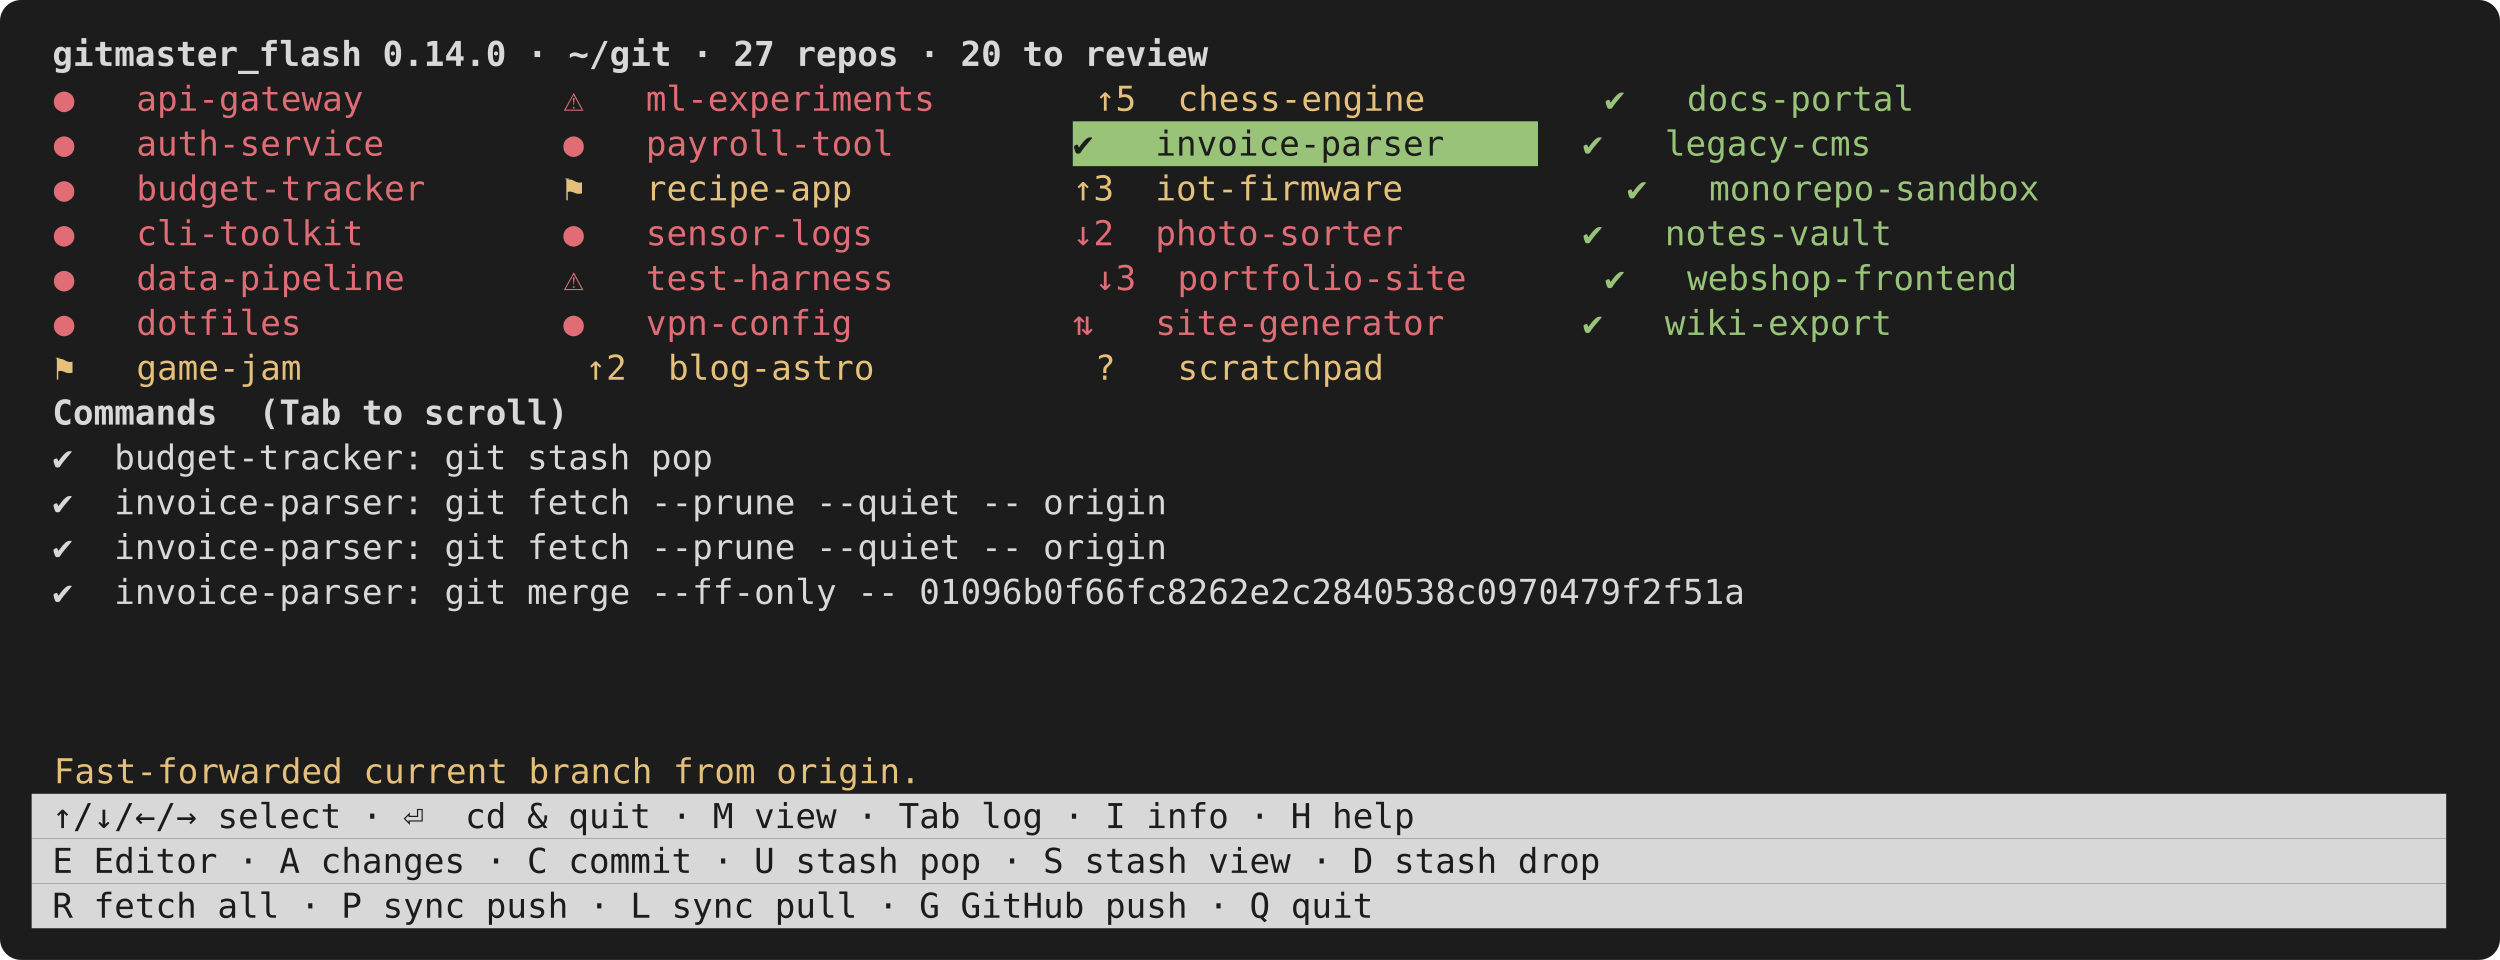
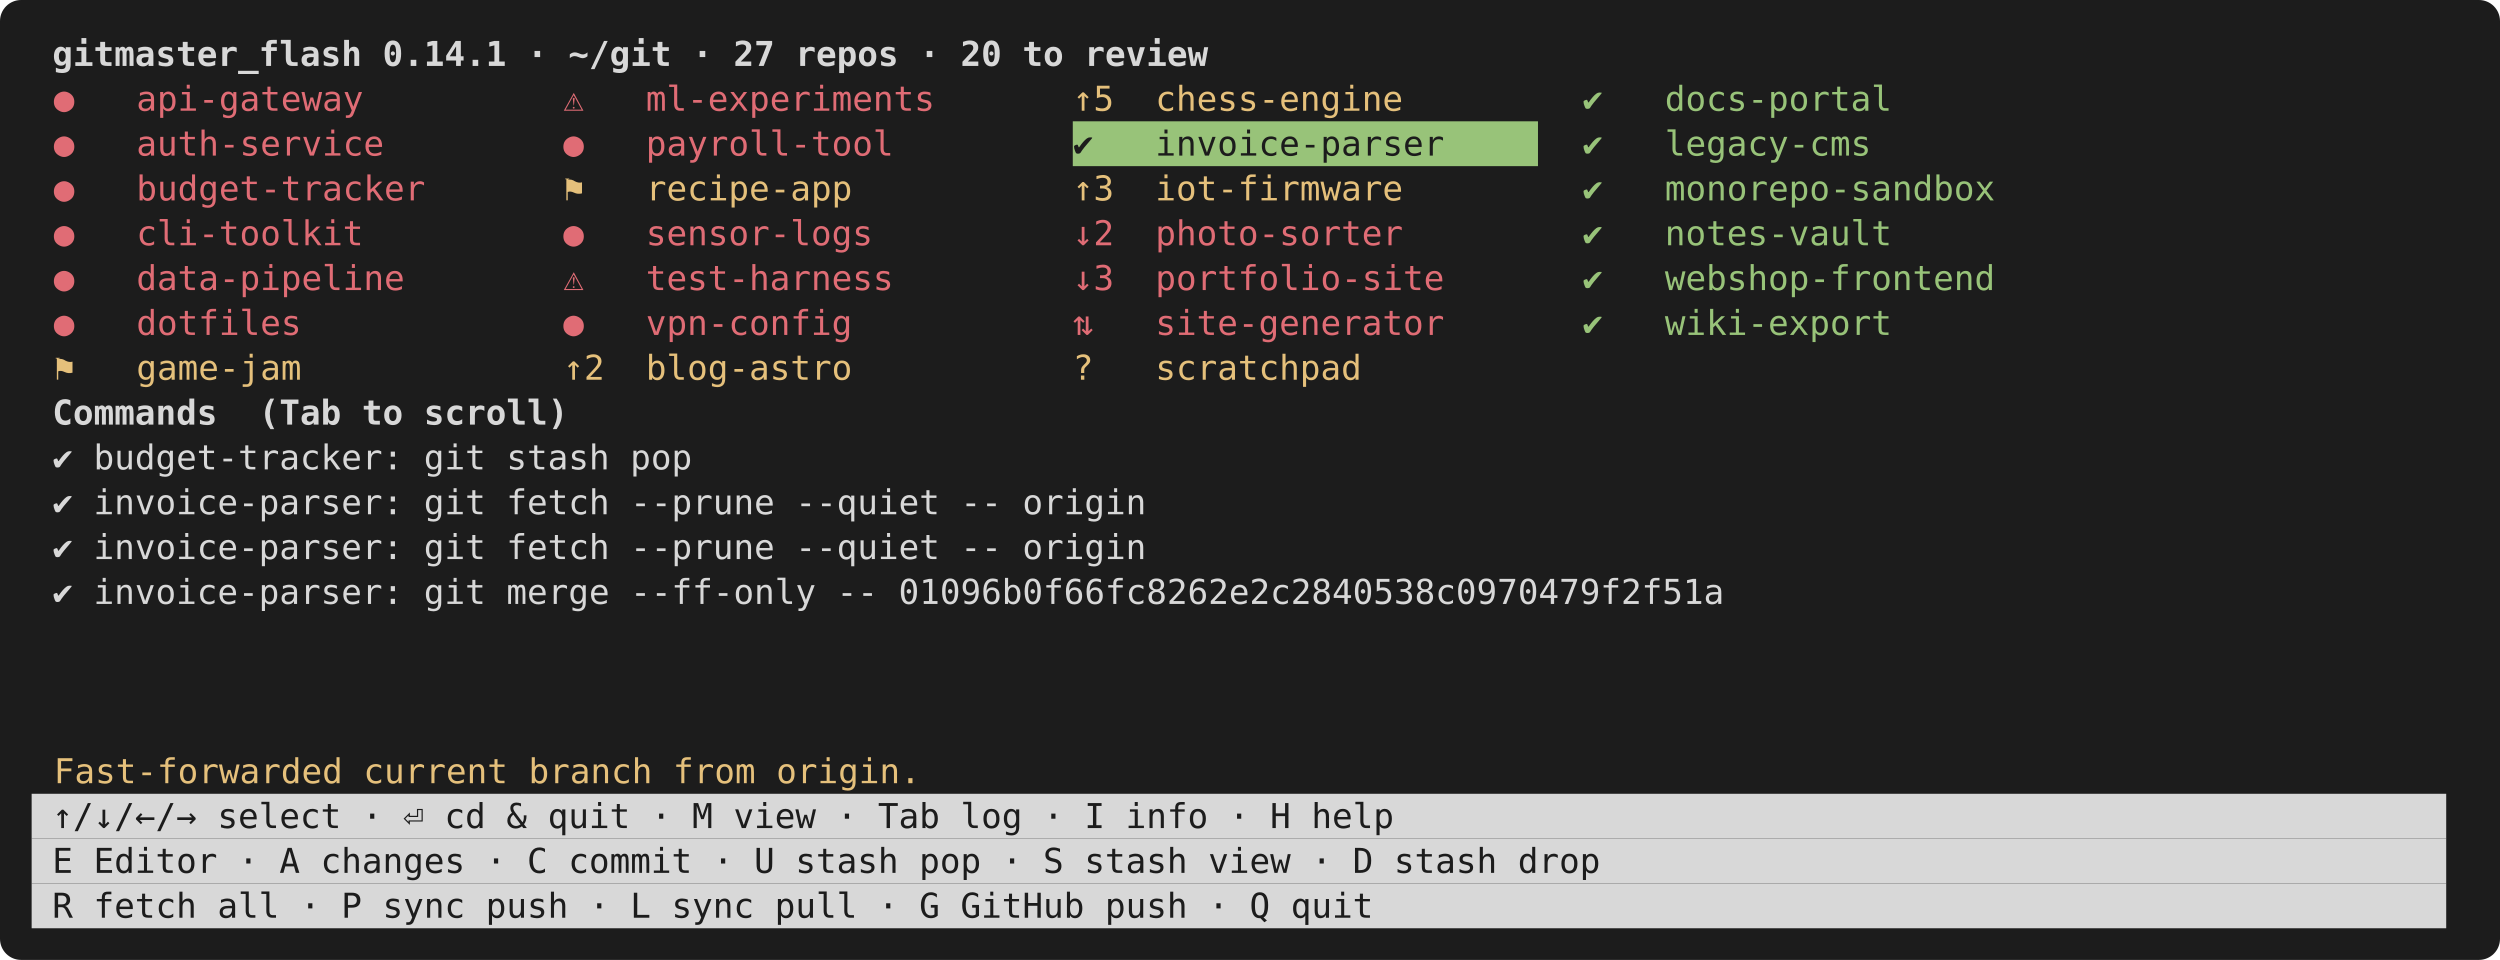
<svg xmlns="http://www.w3.org/2000/svg" viewBox="0 0 948 364" width="948" height="364" font-family="ui-monospace,SFMono-Regular,Menlo,Consolas,monospace" font-size="13">
  <rect width="948" height="364" rx="8" fill="#1c1c1c" />
-   <text x="12.0" y="25.0" fill="#d8d8d8" font-weight="bold" xml:space="preserve"> gitmaster_flash 0.14.0 · ~/git · 27 repos · 20 to review                                                    </text>
+   <text x="12.0" y="25.0" fill="#d8d8d8" font-weight="bold" xml:space="preserve"> gitmaster_flash 0.14.1 · ~/git · 27 repos · 20 to review                                                    </text>
  <text x="20.4" y="42.0" fill="#e06c75" xml:space="preserve">●   api-gateway      </text>
  <text x="213.6" y="42.0" fill="#e06c75" xml:space="preserve">⚠   ml-experiments   </text>
-   <text x="415.2" y="42.0" fill="#e5c07b" xml:space="preserve">↑5  chess-engine     </text>
-   <text x="608.4" y="42.0" fill="#98c379" xml:space="preserve">✔   docs-portal      </text>
+   <text x="406.8" y="42.0" fill="#e5c07b" xml:space="preserve">↑5  chess-engine     </text>
+   <text x="600.0" y="42.0" fill="#98c379" xml:space="preserve">✔   docs-portal      </text>
  <text x="20.4" y="59.0" fill="#e06c75" xml:space="preserve">●   auth-service     </text>
  <text x="213.6" y="59.0" fill="#e06c75" xml:space="preserve">●   payroll-tool     </text>
  <rect x="406.8" y="46.0" width="176.4" height="17.0" fill="#98c379" />
  <text x="406.8" y="59.0" fill="#1c1c1c" xml:space="preserve">✔   invoice-parser   </text>
  <text x="600.0" y="59.0" fill="#98c379" xml:space="preserve">✔   legacy-cms       </text>
  <text x="20.4" y="76.0" fill="#e06c75" xml:space="preserve">●   budget-tracker   </text>
  <text x="213.6" y="76.0" fill="#e5c07b" xml:space="preserve">⚑   recipe-app       </text>
  <text x="406.8" y="76.0" fill="#e5c07b" xml:space="preserve">↑3  iot-firmware     </text>
-   <text x="616.8" y="76.0" fill="#98c379" xml:space="preserve">✔   monorepo-sandbox </text>
+   <text x="600.0" y="76.0" fill="#98c379" xml:space="preserve">✔   monorepo-sandbox </text>
  <text x="20.4" y="93.0" fill="#e06c75" xml:space="preserve">●   cli-toolkit      </text>
  <text x="213.6" y="93.0" fill="#e06c75" xml:space="preserve">●   sensor-logs      </text>
  <text x="406.8" y="93.0" fill="#e06c75" xml:space="preserve">↓2  photo-sorter     </text>
  <text x="600.0" y="93.0" fill="#98c379" xml:space="preserve">✔   notes-vault      </text>
  <text x="20.4" y="110.0" fill="#e06c75" xml:space="preserve">●   data-pipeline    </text>
  <text x="213.6" y="110.0" fill="#e06c75" xml:space="preserve">⚠   test-harness     </text>
-   <text x="415.2" y="110.0" fill="#e06c75" xml:space="preserve">↓3  portfolio-site   </text>
-   <text x="608.4" y="110.0" fill="#98c379" xml:space="preserve">✔   webshop-frontend </text>
+   <text x="406.8" y="110.0" fill="#e06c75" xml:space="preserve">↓3  portfolio-site   </text>
+   <text x="600.0" y="110.0" fill="#98c379" xml:space="preserve">✔   webshop-frontend </text>
  <text x="20.4" y="127.0" fill="#e06c75" xml:space="preserve">●   dotfiles         </text>
  <text x="213.6" y="127.0" fill="#e06c75" xml:space="preserve">●   vpn-config       </text>
  <text x="406.8" y="127.0" fill="#e06c75" xml:space="preserve">⇅   site-generator   </text>
  <text x="600.0" y="127.0" fill="#98c379" xml:space="preserve">✔   wiki-export      </text>
  <text x="20.4" y="144.0" fill="#e5c07b" xml:space="preserve">⚑   game-jam         </text>
-   <text x="222.0" y="144.0" fill="#e5c07b" xml:space="preserve">↑2  blog-astro       </text>
-   <text x="415.2" y="144.0" fill="#e5c07b" xml:space="preserve">?   scratchpad       </text>
+   <text x="213.6" y="144.0" fill="#e5c07b" xml:space="preserve">↑2  blog-astro       </text>
+   <text x="406.8" y="144.0" fill="#e5c07b" xml:space="preserve">?   scratchpad       </text>
  <text x="12.0" y="161.0" fill="#d8d8d8" font-weight="bold" xml:space="preserve"> Commands  (Tab to scroll)</text>
-   <text x="12.0" y="178.0" fill="#d8d8d8" xml:space="preserve"> ✔  budget-tracker: git stash pop                                                                             </text>
-   <text x="12.0" y="195.0" fill="#d8d8d8" xml:space="preserve"> ✔  invoice-parser: git fetch --prune --quiet -- origin                                                       </text>
-   <text x="12.0" y="212.0" fill="#d8d8d8" xml:space="preserve"> ✔  invoice-parser: git fetch --prune --quiet -- origin                                                       </text>
-   <text x="12.0" y="229.0" fill="#d8d8d8" xml:space="preserve"> ✔  invoice-parser: git merge --ff-only -- 01096b0f66fc8262e2c2840538c0970479f2f51a                           </text>
+   <text x="12.0" y="178.0" fill="#d8d8d8" xml:space="preserve"> ✔ budget-tracker: git stash pop                                                                              </text>
+   <text x="12.0" y="195.0" fill="#d8d8d8" xml:space="preserve"> ✔ invoice-parser: git fetch --prune --quiet -- origin                                                        </text>
+   <text x="12.0" y="212.0" fill="#d8d8d8" xml:space="preserve"> ✔ invoice-parser: git fetch --prune --quiet -- origin                                                        </text>
+   <text x="12.0" y="229.0" fill="#d8d8d8" xml:space="preserve"> ✔ invoice-parser: git merge --ff-only -- 01096b0f66fc8262e2c2840538c0970479f2f51a                            </text>
  <text x="20.4" y="297.0" fill="#e5c07b" xml:space="preserve">Fast-forwarded current branch from origin.</text>
  <rect x="12.0" y="301.0" width="915.6" height="17.0" fill="#d8d8d8" />
-   <text x="12.0" y="314.0" fill="#1c1c1c" xml:space="preserve"> ↑/↓/←/→ select · ⏎  cd &amp; quit · M view · Tab log · I info · H help                                          </text>
+   <text x="12.0" y="314.0" fill="#1c1c1c" xml:space="preserve"> ↑/↓/←/→ select · ⏎ cd &amp; quit · M view · Tab log · I info · H help                                           </text>
  <rect x="12.0" y="318.0" width="915.6" height="17.0" fill="#d8d8d8" />
  <text x="12.0" y="331.0" fill="#1c1c1c" xml:space="preserve"> E Editor · A changes · C commit · U stash pop · S stash view · D stash drop                                 </text>
  <rect x="12.0" y="335.0" width="915.6" height="17.0" fill="#d8d8d8" />
  <text x="12.0" y="348.0" fill="#1c1c1c" xml:space="preserve"> R fetch all · P sync push · L sync pull · G GitHub push · Q quit                                            </text>
</svg>
